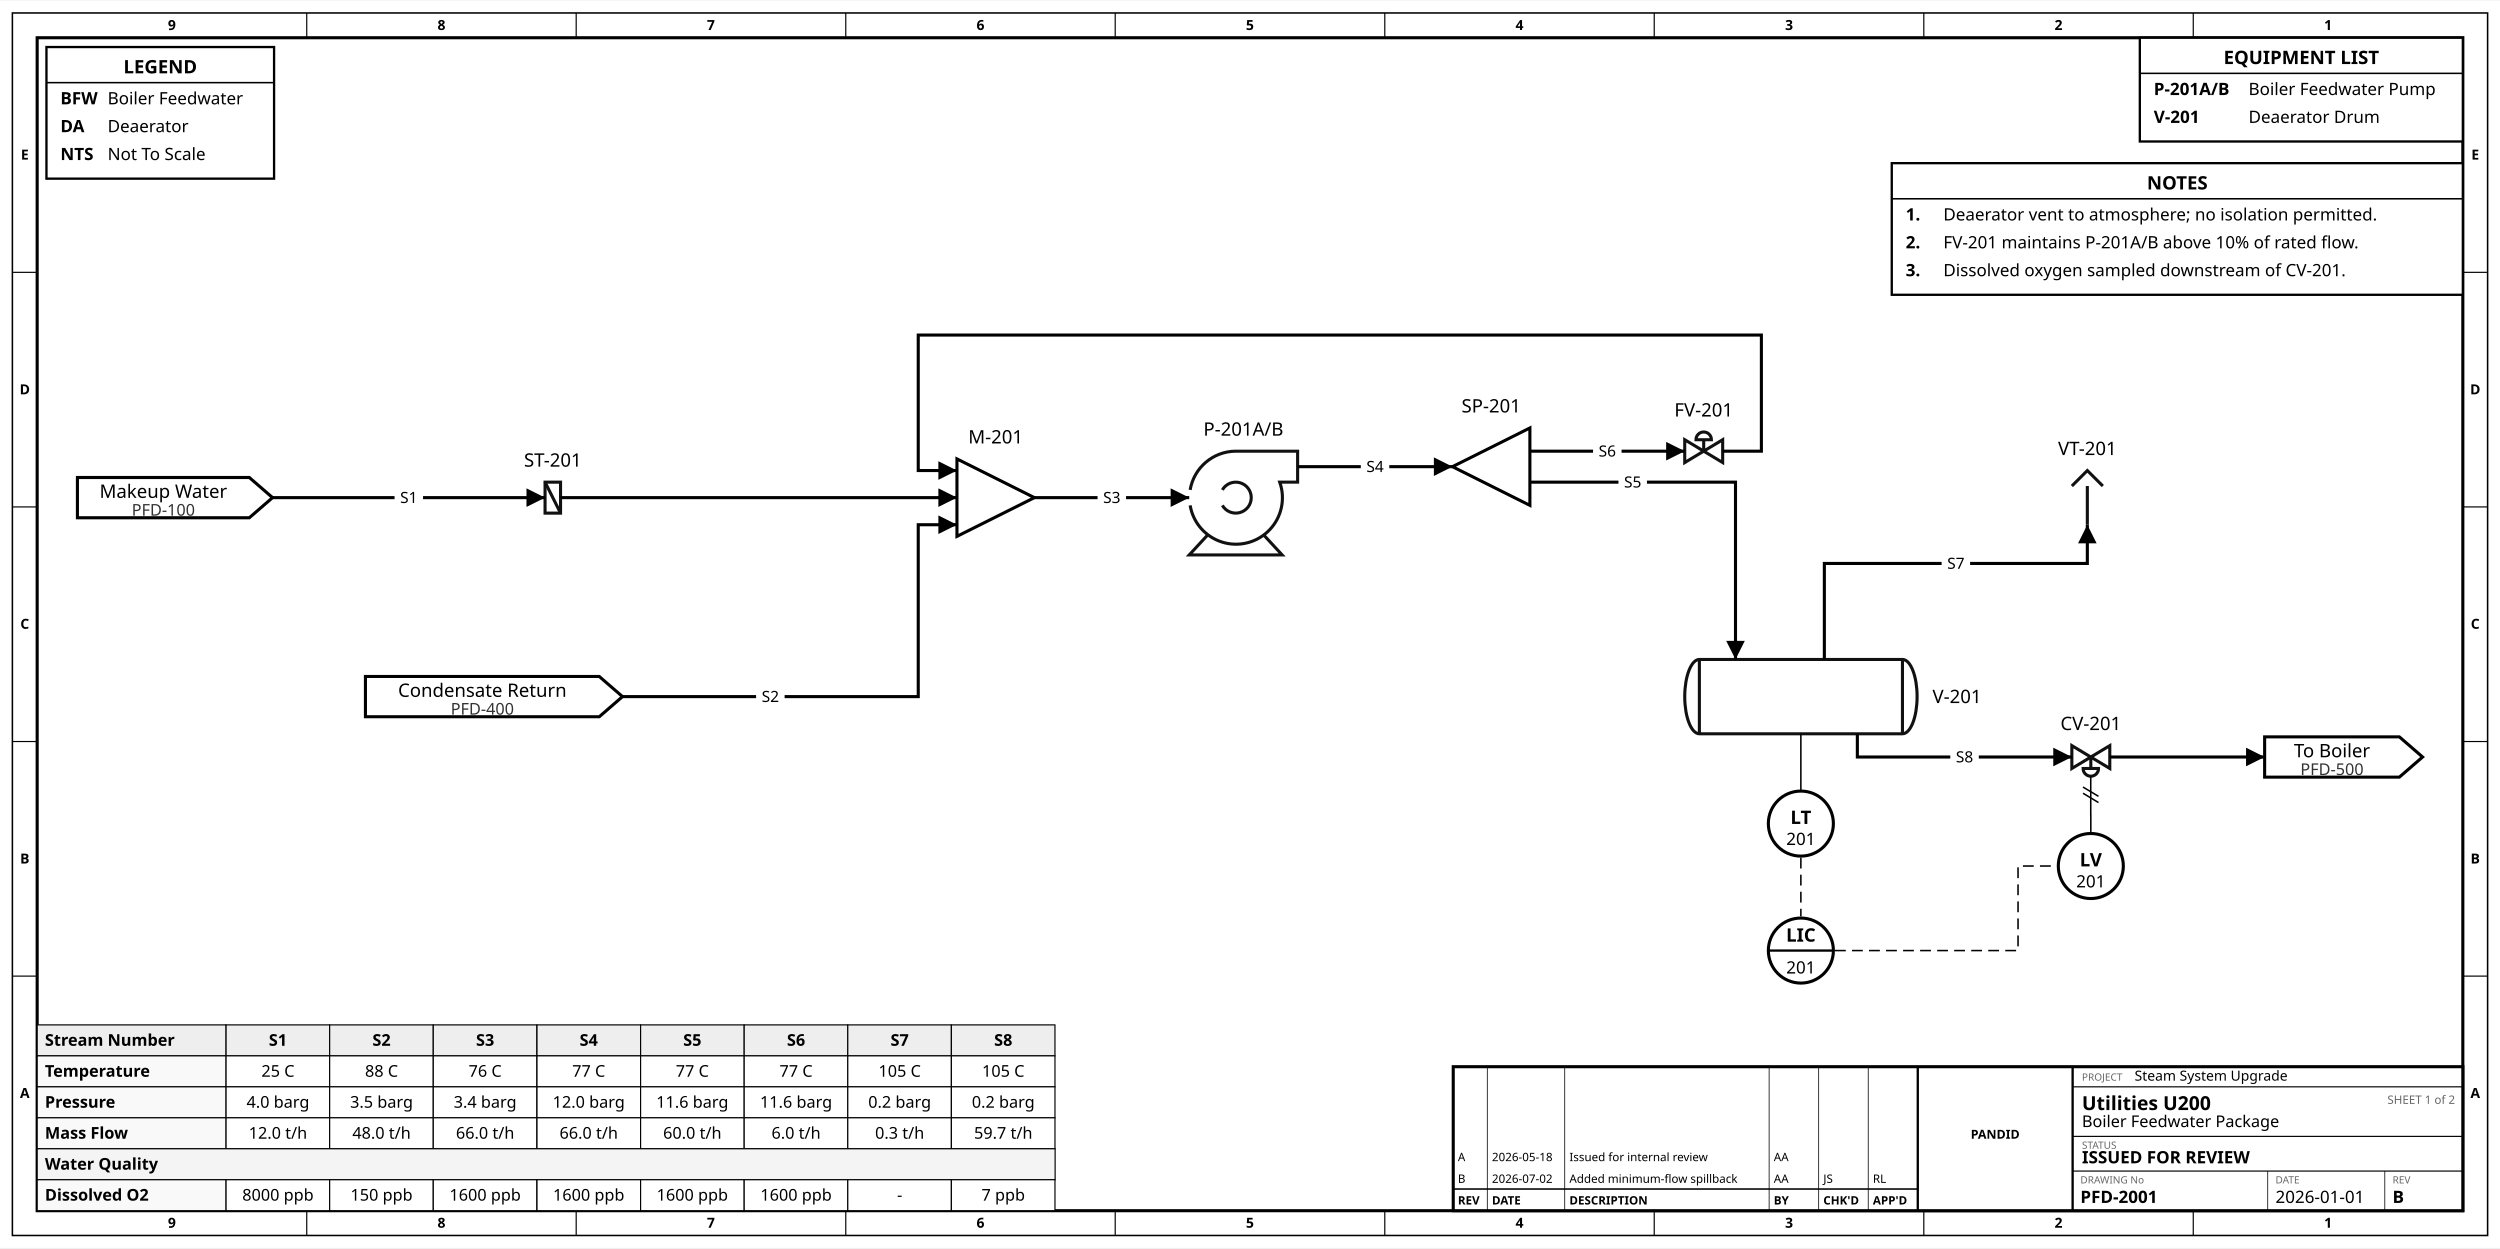
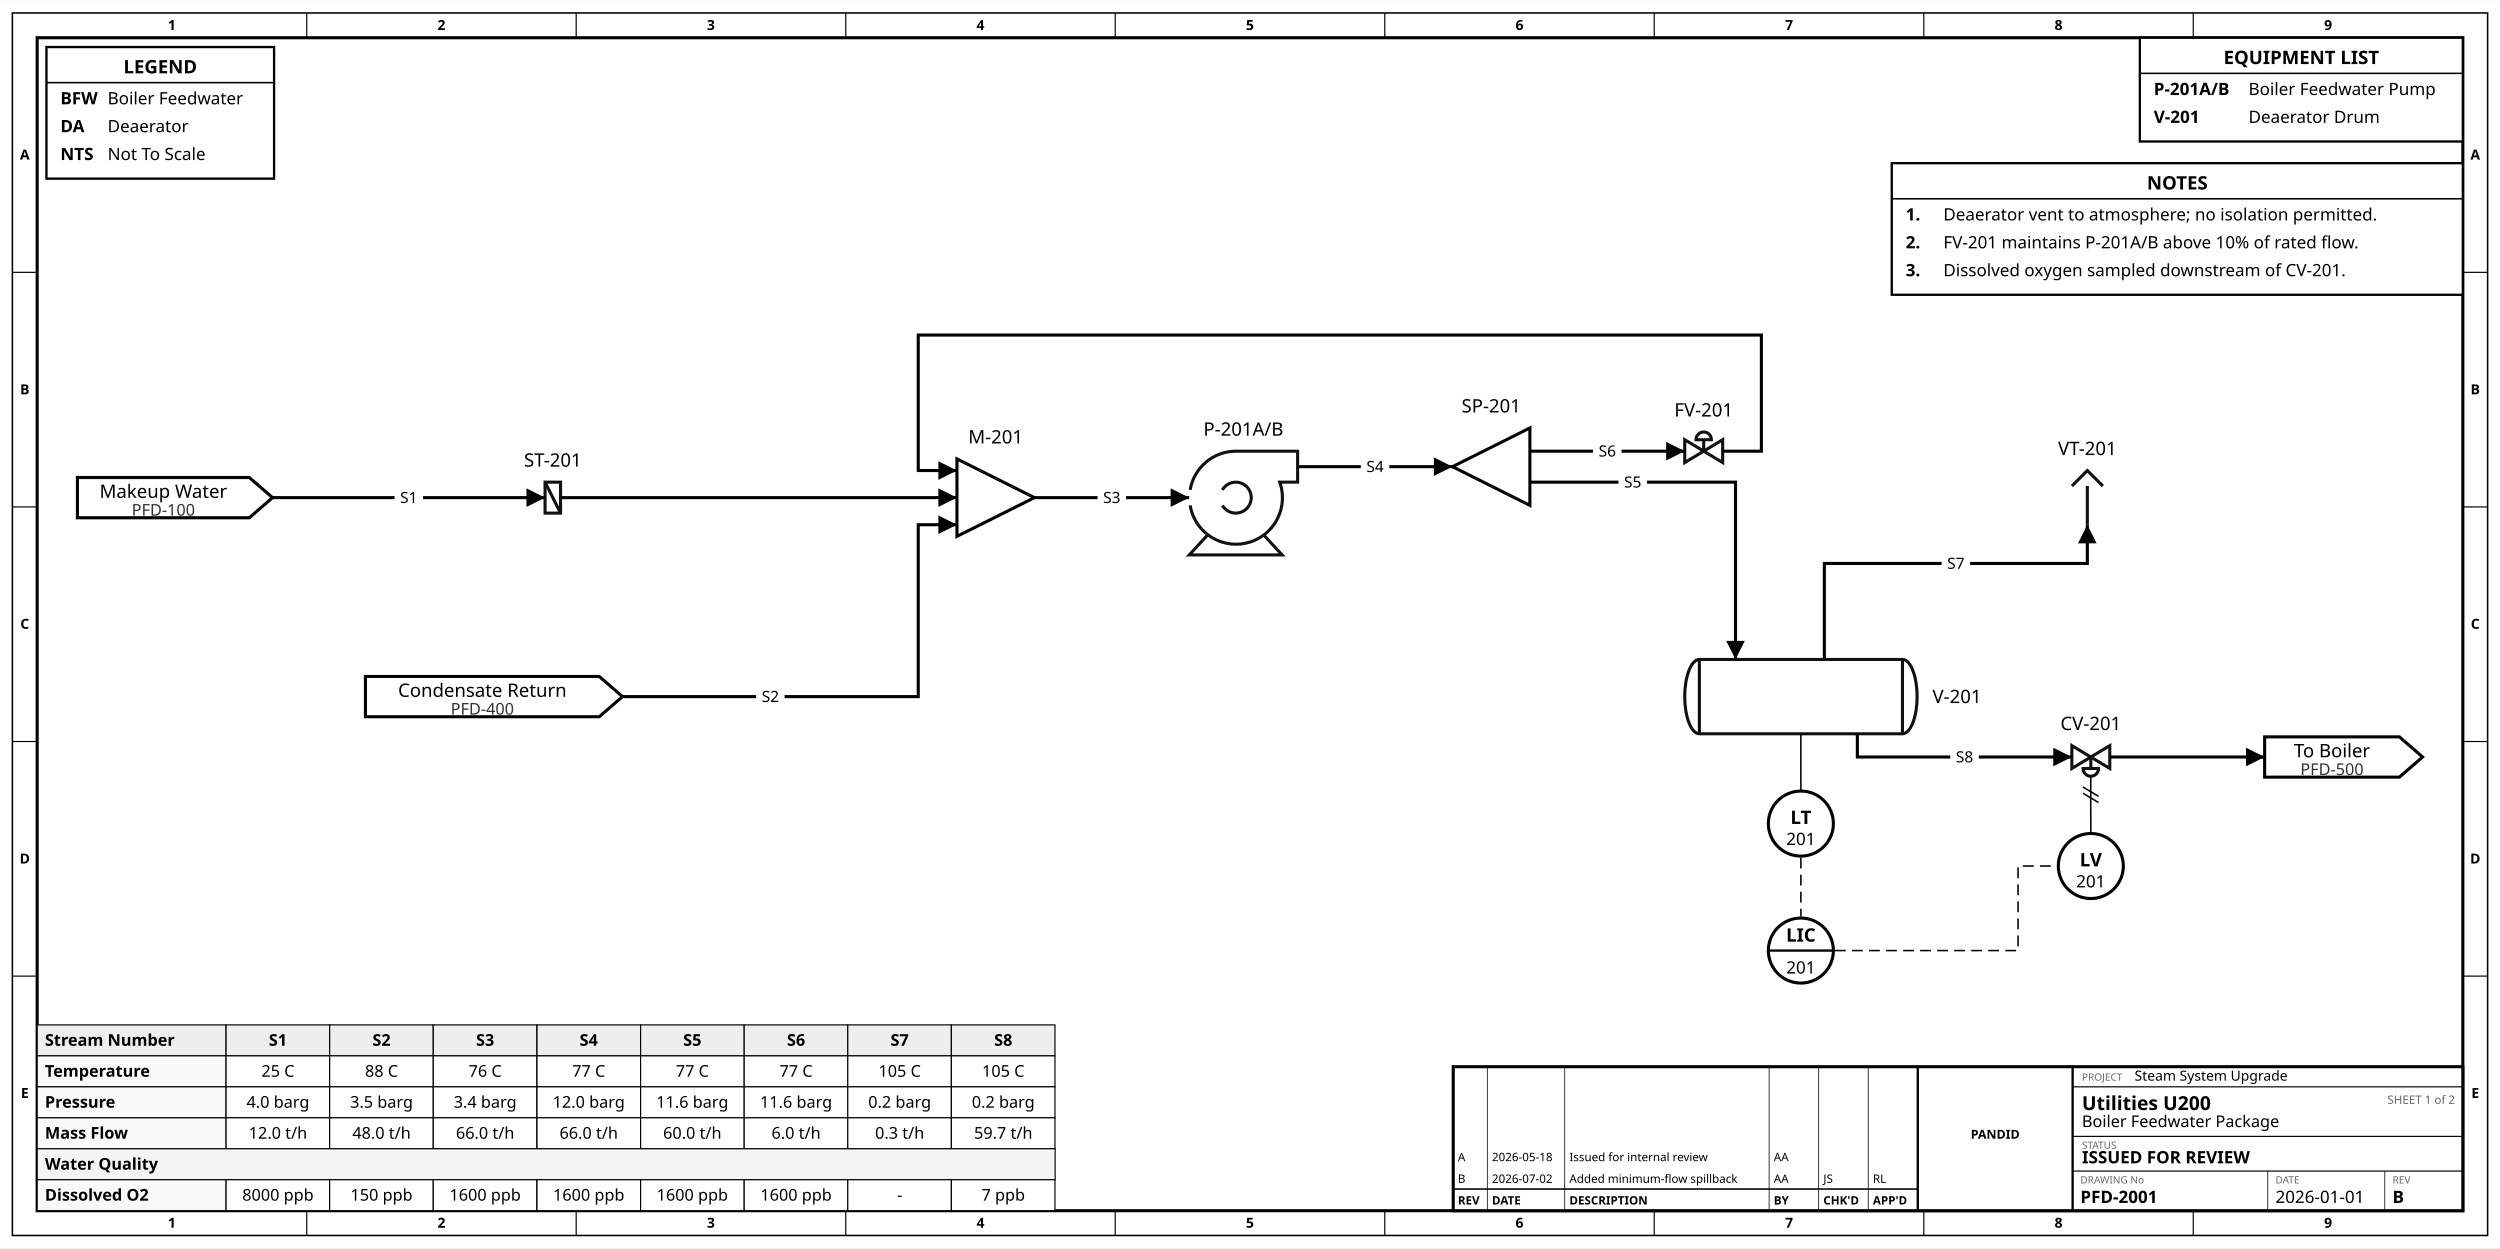
<svg xmlns="http://www.w3.org/2000/svg" width="1614" height="806" viewBox="-76.0 602.5 1614.5 805.5">
  <rect x="-76.0" y="602.5" width="1614.5" height="805.5" fill="white" />
  <rect x="-68.0" y="610.5" width="1598.5" height="789.5" fill="none" stroke="black" stroke-width="1" />
  <rect x="-52.0" y="626.5" width="1566.5" height="757.5" fill="none" stroke="black" stroke-width="2" />
-   <text x="35.0" y="621.5" font-family="sans-serif" font-size="9.0" text-anchor="middle" font-weight="bold" fill="black">9</text>
-   <text x="35.0" y="1395.0" font-family="sans-serif" font-size="9.0" text-anchor="middle" font-weight="bold" fill="black">9</text>
+   <text x="35.0" y="621.5" font-family="sans-serif" font-size="9.0" text-anchor="middle" font-weight="bold" fill="black">1</text>
+   <text x="35.0" y="1395.0" font-family="sans-serif" font-size="9.0" text-anchor="middle" font-weight="bold" fill="black">1</text>
  <line x1="122.1" y1="610.5" x2="122.1" y2="626.5" stroke="black" stroke-width="0.75" />
  <line x1="122.1" y1="1384.0" x2="122.1" y2="1400.0" stroke="black" stroke-width="0.75" />
-   <text x="209.1" y="621.5" font-family="sans-serif" font-size="9.0" text-anchor="middle" font-weight="bold" fill="black">8</text>
-   <text x="209.1" y="1395.0" font-family="sans-serif" font-size="9.0" text-anchor="middle" font-weight="bold" fill="black">8</text>
+   <text x="209.1" y="621.5" font-family="sans-serif" font-size="9.0" text-anchor="middle" font-weight="bold" fill="black">2</text>
+   <text x="209.1" y="1395.0" font-family="sans-serif" font-size="9.0" text-anchor="middle" font-weight="bold" fill="black">2</text>
  <line x1="296.1" y1="610.5" x2="296.1" y2="626.5" stroke="black" stroke-width="0.75" />
  <line x1="296.1" y1="1384.0" x2="296.1" y2="1400.0" stroke="black" stroke-width="0.75" />
-   <text x="383.1" y="621.5" font-family="sans-serif" font-size="9.0" text-anchor="middle" font-weight="bold" fill="black">7</text>
-   <text x="383.1" y="1395.0" font-family="sans-serif" font-size="9.0" text-anchor="middle" font-weight="bold" fill="black">7</text>
+   <text x="383.1" y="621.5" font-family="sans-serif" font-size="9.0" text-anchor="middle" font-weight="bold" fill="black">3</text>
+   <text x="383.1" y="1395.0" font-family="sans-serif" font-size="9.0" text-anchor="middle" font-weight="bold" fill="black">3</text>
  <line x1="470.2" y1="610.5" x2="470.2" y2="626.5" stroke="black" stroke-width="0.75" />
  <line x1="470.2" y1="1384.0" x2="470.2" y2="1400.0" stroke="black" stroke-width="0.75" />
-   <text x="557.2" y="621.5" font-family="sans-serif" font-size="9.0" text-anchor="middle" font-weight="bold" fill="black">6</text>
-   <text x="557.2" y="1395.0" font-family="sans-serif" font-size="9.0" text-anchor="middle" font-weight="bold" fill="black">6</text>
+   <text x="557.2" y="621.5" font-family="sans-serif" font-size="9.0" text-anchor="middle" font-weight="bold" fill="black">4</text>
+   <text x="557.2" y="1395.0" font-family="sans-serif" font-size="9.0" text-anchor="middle" font-weight="bold" fill="black">4</text>
  <line x1="644.2" y1="610.5" x2="644.2" y2="626.5" stroke="black" stroke-width="0.75" />
  <line x1="644.2" y1="1384.0" x2="644.2" y2="1400.0" stroke="black" stroke-width="0.75" />
  <text x="731.2" y="621.5" font-family="sans-serif" font-size="9.0" text-anchor="middle" font-weight="bold" fill="black">5</text>
  <text x="731.2" y="1395.0" font-family="sans-serif" font-size="9.0" text-anchor="middle" font-weight="bold" fill="black">5</text>
  <line x1="818.3" y1="610.5" x2="818.3" y2="626.5" stroke="black" stroke-width="0.75" />
  <line x1="818.3" y1="1384.0" x2="818.3" y2="1400.0" stroke="black" stroke-width="0.75" />
-   <text x="905.3" y="621.5" font-family="sans-serif" font-size="9.0" text-anchor="middle" font-weight="bold" fill="black">4</text>
-   <text x="905.3" y="1395.0" font-family="sans-serif" font-size="9.0" text-anchor="middle" font-weight="bold" fill="black">4</text>
+   <text x="905.3" y="621.5" font-family="sans-serif" font-size="9.0" text-anchor="middle" font-weight="bold" fill="black">6</text>
+   <text x="905.3" y="1395.0" font-family="sans-serif" font-size="9.0" text-anchor="middle" font-weight="bold" fill="black">6</text>
  <line x1="992.3" y1="610.5" x2="992.3" y2="626.5" stroke="black" stroke-width="0.75" />
  <line x1="992.3" y1="1384.0" x2="992.3" y2="1400.0" stroke="black" stroke-width="0.75" />
-   <text x="1079.4" y="621.5" font-family="sans-serif" font-size="9.0" text-anchor="middle" font-weight="bold" fill="black">3</text>
-   <text x="1079.4" y="1395.0" font-family="sans-serif" font-size="9.0" text-anchor="middle" font-weight="bold" fill="black">3</text>
+   <text x="1079.4" y="621.5" font-family="sans-serif" font-size="9.0" text-anchor="middle" font-weight="bold" fill="black">7</text>
+   <text x="1079.4" y="1395.0" font-family="sans-serif" font-size="9.0" text-anchor="middle" font-weight="bold" fill="black">7</text>
  <line x1="1166.4" y1="610.5" x2="1166.4" y2="626.5" stroke="black" stroke-width="0.75" />
  <line x1="1166.4" y1="1384.0" x2="1166.4" y2="1400.0" stroke="black" stroke-width="0.75" />
-   <text x="1253.4" y="621.5" font-family="sans-serif" font-size="9.0" text-anchor="middle" font-weight="bold" fill="black">2</text>
-   <text x="1253.4" y="1395.0" font-family="sans-serif" font-size="9.0" text-anchor="middle" font-weight="bold" fill="black">2</text>
+   <text x="1253.4" y="621.5" font-family="sans-serif" font-size="9.0" text-anchor="middle" font-weight="bold" fill="black">8</text>
+   <text x="1253.4" y="1395.0" font-family="sans-serif" font-size="9.0" text-anchor="middle" font-weight="bold" fill="black">8</text>
  <line x1="1340.4" y1="610.5" x2="1340.4" y2="626.5" stroke="black" stroke-width="0.75" />
  <line x1="1340.4" y1="1384.0" x2="1340.4" y2="1400.0" stroke="black" stroke-width="0.75" />
-   <text x="1427.5" y="621.5" font-family="sans-serif" font-size="9.0" text-anchor="middle" font-weight="bold" fill="black">1</text>
-   <text x="1427.5" y="1395.0" font-family="sans-serif" font-size="9.0" text-anchor="middle" font-weight="bold" fill="black">1</text>
-   <text x="-60.0" y="705.2" font-family="sans-serif" font-size="9.0" text-anchor="middle" font-weight="bold" fill="black">E</text>
-   <text x="1522.5" y="705.2" font-family="sans-serif" font-size="9.0" text-anchor="middle" font-weight="bold" fill="black">E</text>
+   <text x="1427.5" y="621.5" font-family="sans-serif" font-size="9.0" text-anchor="middle" font-weight="bold" fill="black">9</text>
+   <text x="1427.5" y="1395.0" font-family="sans-serif" font-size="9.0" text-anchor="middle" font-weight="bold" fill="black">9</text>
+   <text x="-60.0" y="705.2" font-family="sans-serif" font-size="9.0" text-anchor="middle" font-weight="bold" fill="black">A</text>
+   <text x="1522.5" y="705.2" font-family="sans-serif" font-size="9.0" text-anchor="middle" font-weight="bold" fill="black">A</text>
  <line x1="-68.0" y1="778.0" x2="-52.0" y2="778.0" stroke="black" stroke-width="0.75" />
  <line x1="1514.5" y1="778.0" x2="1530.5" y2="778.0" stroke="black" stroke-width="0.75" />
-   <text x="-60.0" y="856.8" font-family="sans-serif" font-size="9.0" text-anchor="middle" font-weight="bold" fill="black">D</text>
-   <text x="1522.5" y="856.8" font-family="sans-serif" font-size="9.0" text-anchor="middle" font-weight="bold" fill="black">D</text>
+   <text x="-60.0" y="856.8" font-family="sans-serif" font-size="9.0" text-anchor="middle" font-weight="bold" fill="black">B</text>
+   <text x="1522.5" y="856.8" font-family="sans-serif" font-size="9.0" text-anchor="middle" font-weight="bold" fill="black">B</text>
  <line x1="-68.0" y1="929.5" x2="-52.0" y2="929.5" stroke="black" stroke-width="0.75" />
  <line x1="1514.5" y1="929.5" x2="1530.5" y2="929.5" stroke="black" stroke-width="0.75" />
  <text x="-60.0" y="1008.2" font-family="sans-serif" font-size="9.0" text-anchor="middle" font-weight="bold" fill="black">C</text>
  <text x="1522.5" y="1008.2" font-family="sans-serif" font-size="9.0" text-anchor="middle" font-weight="bold" fill="black">C</text>
  <line x1="-68.0" y1="1081.0" x2="-52.0" y2="1081.0" stroke="black" stroke-width="0.75" />
  <line x1="1514.5" y1="1081.0" x2="1530.5" y2="1081.0" stroke="black" stroke-width="0.75" />
-   <text x="-60.0" y="1159.8" font-family="sans-serif" font-size="9.0" text-anchor="middle" font-weight="bold" fill="black">B</text>
-   <text x="1522.5" y="1159.8" font-family="sans-serif" font-size="9.0" text-anchor="middle" font-weight="bold" fill="black">B</text>
+   <text x="-60.0" y="1159.8" font-family="sans-serif" font-size="9.0" text-anchor="middle" font-weight="bold" fill="black">D</text>
+   <text x="1522.5" y="1159.8" font-family="sans-serif" font-size="9.0" text-anchor="middle" font-weight="bold" fill="black">D</text>
  <line x1="-68.0" y1="1232.5" x2="-52.0" y2="1232.5" stroke="black" stroke-width="0.75" />
  <line x1="1514.5" y1="1232.5" x2="1530.5" y2="1232.5" stroke="black" stroke-width="0.75" />
-   <text x="-60.0" y="1311.2" font-family="sans-serif" font-size="9.0" text-anchor="middle" font-weight="bold" fill="black">A</text>
-   <text x="1522.5" y="1311.2" font-family="sans-serif" font-size="9.0" text-anchor="middle" font-weight="bold" fill="black">A</text>
+   <text x="-60.0" y="1311.2" font-family="sans-serif" font-size="9.0" text-anchor="middle" font-weight="bold" fill="black">E</text>
+   <text x="1522.5" y="1311.2" font-family="sans-serif" font-size="9.0" text-anchor="middle" font-weight="bold" fill="black">E</text>
  <rect x="-46.0" y="632.5" width="147.0" height="85.0" fill="white" stroke="black" stroke-width="1.5" />
  <text x="27.5" y="649.5" font-family="sans-serif" font-size="12.0" text-anchor="middle" font-weight="bold" fill="black">LEGEND</text>
  <line x1="-46.0" y1="655.5" x2="101.0" y2="655.5" stroke="black" stroke-width="1" />
  <text x="-37.0" y="669.5" font-family="sans-serif" font-size="11.0" text-anchor="start" font-weight="bold" fill="black">BFW</text>
  <text x="-6.5" y="669.5" font-family="sans-serif" font-size="11.0" text-anchor="start" fill="black">Boiler Feedwater</text>
  <text x="-37.0" y="687.5" font-family="sans-serif" font-size="11.0" text-anchor="start" font-weight="bold" fill="black">DA</text>
  <text x="-6.5" y="687.5" font-family="sans-serif" font-size="11.0" text-anchor="start" fill="black">Deaerator</text>
  <text x="-37.0" y="705.5" font-family="sans-serif" font-size="11.0" text-anchor="start" font-weight="bold" fill="black">NTS</text>
  <text x="-6.5" y="705.5" font-family="sans-serif" font-size="11.0" text-anchor="start" fill="black">Not To Scale</text>
  <rect x="1305.9" y="626.5" width="208.6" height="67.0" fill="white" stroke="black" stroke-width="1.5" />
  <text x="1410.2" y="643.5" font-family="sans-serif" font-size="12.0" text-anchor="middle" font-weight="bold" fill="black">EQUIPMENT LIST</text>
  <line x1="1305.9" y1="649.5" x2="1514.5" y2="649.5" stroke="black" stroke-width="1" />
  <text x="1314.9" y="663.5" font-family="sans-serif" font-size="11.0" text-anchor="start" font-weight="bold" fill="black">P-201A/B</text>
  <text x="1376.1" y="663.5" font-family="sans-serif" font-size="11.0" text-anchor="start" fill="black">Boiler Feedwater Pump</text>
  <text x="1314.9" y="681.5" font-family="sans-serif" font-size="11.0" text-anchor="start" font-weight="bold" fill="black">V-201</text>
  <text x="1376.1" y="681.5" font-family="sans-serif" font-size="11.0" text-anchor="start" fill="black">Deaerator Drum</text>
  <rect x="1145.7" y="707.5" width="368.8" height="85.0" fill="white" stroke="black" stroke-width="1.5" />
  <text x="1330.1" y="724.5" font-family="sans-serif" font-size="12.0" text-anchor="middle" font-weight="bold" fill="black">NOTES</text>
  <line x1="1145.7" y1="730.5" x2="1514.5" y2="730.5" stroke="black" stroke-width="1" />
  <text x="1154.7" y="744.5" font-family="sans-serif" font-size="11.0" text-anchor="start" font-weight="bold" fill="black">1.</text>
  <text x="1179.0" y="744.5" font-family="sans-serif" font-size="11.0" text-anchor="start" fill="black">Deaerator vent to atmosphere; no isolation permitted.</text>
  <text x="1154.7" y="762.5" font-family="sans-serif" font-size="11.0" text-anchor="start" font-weight="bold" fill="black">2.</text>
  <text x="1179.0" y="762.5" font-family="sans-serif" font-size="11.0" text-anchor="start" fill="black">FV-201 maintains P-201A/B above 10% of rated flow.</text>
  <text x="1154.7" y="780.5" font-family="sans-serif" font-size="11.0" text-anchor="start" font-weight="bold" fill="black">3.</text>
  <text x="1179.0" y="780.5" font-family="sans-serif" font-size="11.0" text-anchor="start" fill="black">Dissolved oxygen sampled downstream of CV-201.</text>
  <g id="stream_table">
    <rect x="-52.0" y="1264.0" width="122.0" height="20.0" fill="#eee" stroke="black" stroke-width="0.75" />
    <text x="-47.0" y="1277.5" font-family="sans-serif" font-size="10.5" font-weight="bold" text-anchor="start">Stream Number</text>
    <rect x="70.0" y="1264.0" width="66.9" height="20.0" fill="#eee" stroke="black" stroke-width="0.75" />
    <text x="103.5" y="1277.5" font-family="sans-serif" font-size="10.5" font-weight="bold" text-anchor="middle">S1</text>
    <rect x="136.9" y="1264.0" width="66.9" height="20.0" fill="#eee" stroke="black" stroke-width="0.75" />
    <text x="170.4" y="1277.5" font-family="sans-serif" font-size="10.5" font-weight="bold" text-anchor="middle">S2</text>
    <rect x="203.8" y="1264.0" width="66.9" height="20.0" fill="#eee" stroke="black" stroke-width="0.75" />
    <text x="237.3" y="1277.5" font-family="sans-serif" font-size="10.5" font-weight="bold" text-anchor="middle">S3</text>
    <rect x="270.8" y="1264.0" width="66.9" height="20.0" fill="#eee" stroke="black" stroke-width="0.75" />
    <text x="304.2" y="1277.5" font-family="sans-serif" font-size="10.5" font-weight="bold" text-anchor="middle">S4</text>
    <rect x="337.7" y="1264.0" width="66.9" height="20.0" fill="#eee" stroke="black" stroke-width="0.75" />
    <text x="371.1" y="1277.5" font-family="sans-serif" font-size="10.5" font-weight="bold" text-anchor="middle">S5</text>
    <rect x="404.6" y="1264.0" width="66.9" height="20.0" fill="#eee" stroke="black" stroke-width="0.75" />
    <text x="438.1" y="1277.5" font-family="sans-serif" font-size="10.5" font-weight="bold" text-anchor="middle">S6</text>
    <rect x="471.5" y="1264.0" width="66.9" height="20.0" fill="#eee" stroke="black" stroke-width="0.75" />
    <text x="505.0" y="1277.5" font-family="sans-serif" font-size="10.5" font-weight="bold" text-anchor="middle">S7</text>
    <rect x="538.4" y="1264.0" width="66.9" height="20.0" fill="#eee" stroke="black" stroke-width="0.75" />
    <text x="571.9" y="1277.5" font-family="sans-serif" font-size="10.5" font-weight="bold" text-anchor="middle">S8</text>
    <rect x="-52.0" y="1284.0" width="122.0" height="20.0" fill="#f9f9f9" stroke="black" stroke-width="0.75" />
    <text x="-47.0" y="1297.5" font-family="sans-serif" font-size="10.5" font-weight="bold" text-anchor="start">Temperature</text>
    <rect x="70.0" y="1284.0" width="66.9" height="20.0" fill="white" stroke="black" stroke-width="0.75" />
    <text x="103.5" y="1297.5" font-family="sans-serif" font-size="10.5" text-anchor="middle">25 C</text>
    <rect x="136.9" y="1284.0" width="66.9" height="20.0" fill="white" stroke="black" stroke-width="0.75" />
    <text x="170.4" y="1297.5" font-family="sans-serif" font-size="10.5" text-anchor="middle">88 C</text>
    <rect x="203.8" y="1284.0" width="66.9" height="20.0" fill="white" stroke="black" stroke-width="0.75" />
    <text x="237.3" y="1297.5" font-family="sans-serif" font-size="10.5" text-anchor="middle">76 C</text>
    <rect x="270.8" y="1284.0" width="66.9" height="20.0" fill="white" stroke="black" stroke-width="0.75" />
    <text x="304.2" y="1297.5" font-family="sans-serif" font-size="10.5" text-anchor="middle">77 C</text>
    <rect x="337.7" y="1284.0" width="66.9" height="20.0" fill="white" stroke="black" stroke-width="0.75" />
    <text x="371.1" y="1297.5" font-family="sans-serif" font-size="10.5" text-anchor="middle">77 C</text>
    <rect x="404.6" y="1284.0" width="66.9" height="20.0" fill="white" stroke="black" stroke-width="0.75" />
    <text x="438.1" y="1297.5" font-family="sans-serif" font-size="10.5" text-anchor="middle">77 C</text>
    <rect x="471.5" y="1284.0" width="66.9" height="20.0" fill="white" stroke="black" stroke-width="0.75" />
    <text x="505.0" y="1297.5" font-family="sans-serif" font-size="10.5" text-anchor="middle">105 C</text>
    <rect x="538.4" y="1284.0" width="66.9" height="20.0" fill="white" stroke="black" stroke-width="0.75" />
    <text x="571.9" y="1297.5" font-family="sans-serif" font-size="10.5" text-anchor="middle">105 C</text>
    <rect x="-52.0" y="1304.0" width="122.0" height="20.0" fill="#f9f9f9" stroke="black" stroke-width="0.75" />
    <text x="-47.0" y="1317.5" font-family="sans-serif" font-size="10.5" font-weight="bold" text-anchor="start">Pressure</text>
    <rect x="70.0" y="1304.0" width="66.9" height="20.0" fill="white" stroke="black" stroke-width="0.75" />
    <text x="103.5" y="1317.5" font-family="sans-serif" font-size="10.5" text-anchor="middle">4.0 barg</text>
    <rect x="136.9" y="1304.0" width="66.9" height="20.0" fill="white" stroke="black" stroke-width="0.75" />
    <text x="170.4" y="1317.5" font-family="sans-serif" font-size="10.5" text-anchor="middle">3.5 barg</text>
    <rect x="203.8" y="1304.0" width="66.9" height="20.0" fill="white" stroke="black" stroke-width="0.75" />
    <text x="237.3" y="1317.5" font-family="sans-serif" font-size="10.5" text-anchor="middle">3.4 barg</text>
    <rect x="270.8" y="1304.0" width="66.9" height="20.0" fill="white" stroke="black" stroke-width="0.75" />
    <text x="304.2" y="1317.5" font-family="sans-serif" font-size="10.5" text-anchor="middle">12.0 barg</text>
    <rect x="337.7" y="1304.0" width="66.9" height="20.0" fill="white" stroke="black" stroke-width="0.75" />
    <text x="371.1" y="1317.5" font-family="sans-serif" font-size="10.5" text-anchor="middle">11.6 barg</text>
    <rect x="404.6" y="1304.0" width="66.9" height="20.0" fill="white" stroke="black" stroke-width="0.75" />
    <text x="438.1" y="1317.5" font-family="sans-serif" font-size="10.5" text-anchor="middle">11.6 barg</text>
    <rect x="471.5" y="1304.0" width="66.9" height="20.0" fill="white" stroke="black" stroke-width="0.75" />
    <text x="505.0" y="1317.5" font-family="sans-serif" font-size="10.5" text-anchor="middle">0.2 barg</text>
    <rect x="538.4" y="1304.0" width="66.9" height="20.0" fill="white" stroke="black" stroke-width="0.75" />
    <text x="571.9" y="1317.5" font-family="sans-serif" font-size="10.5" text-anchor="middle">0.2 barg</text>
    <rect x="-52.0" y="1324.0" width="122.0" height="20.0" fill="#f9f9f9" stroke="black" stroke-width="0.75" />
    <text x="-47.0" y="1337.5" font-family="sans-serif" font-size="10.5" font-weight="bold" text-anchor="start">Mass Flow</text>
    <rect x="70.0" y="1324.0" width="66.9" height="20.0" fill="white" stroke="black" stroke-width="0.75" />
    <text x="103.5" y="1337.5" font-family="sans-serif" font-size="10.5" text-anchor="middle">12.0 t/h</text>
    <rect x="136.9" y="1324.0" width="66.9" height="20.0" fill="white" stroke="black" stroke-width="0.75" />
    <text x="170.4" y="1337.5" font-family="sans-serif" font-size="10.5" text-anchor="middle">48.0 t/h</text>
    <rect x="203.8" y="1324.0" width="66.9" height="20.0" fill="white" stroke="black" stroke-width="0.75" />
    <text x="237.3" y="1337.5" font-family="sans-serif" font-size="10.5" text-anchor="middle">66.0 t/h</text>
    <rect x="270.8" y="1324.0" width="66.9" height="20.0" fill="white" stroke="black" stroke-width="0.75" />
    <text x="304.2" y="1337.5" font-family="sans-serif" font-size="10.5" text-anchor="middle">66.0 t/h</text>
    <rect x="337.7" y="1324.0" width="66.9" height="20.0" fill="white" stroke="black" stroke-width="0.75" />
    <text x="371.1" y="1337.5" font-family="sans-serif" font-size="10.5" text-anchor="middle">60.0 t/h</text>
    <rect x="404.6" y="1324.0" width="66.9" height="20.0" fill="white" stroke="black" stroke-width="0.75" />
    <text x="438.1" y="1337.5" font-family="sans-serif" font-size="10.5" text-anchor="middle">6.0 t/h</text>
    <rect x="471.5" y="1324.0" width="66.9" height="20.0" fill="white" stroke="black" stroke-width="0.75" />
    <text x="505.0" y="1337.5" font-family="sans-serif" font-size="10.5" text-anchor="middle">0.3 t/h</text>
    <rect x="538.4" y="1324.0" width="66.9" height="20.0" fill="white" stroke="black" stroke-width="0.75" />
    <text x="571.9" y="1337.5" font-family="sans-serif" font-size="10.5" text-anchor="middle">59.7 t/h</text>
    <rect x="-52.0" y="1344.0" width="657.4" height="20.0" fill="#f4f4f4" stroke="black" stroke-width="0.75" />
    <text x="-47.0" y="1357.5" font-family="sans-serif" font-size="10.5" font-weight="bold" text-anchor="start">Water Quality</text>
    <rect x="-52.0" y="1364.0" width="122.0" height="20.0" fill="#f9f9f9" stroke="black" stroke-width="0.75" />
    <text x="-47.0" y="1377.5" font-family="sans-serif" font-size="10.5" font-weight="bold" text-anchor="start">Dissolved O2</text>
    <rect x="70.0" y="1364.0" width="66.9" height="20.0" fill="white" stroke="black" stroke-width="0.75" />
    <text x="103.5" y="1377.5" font-family="sans-serif" font-size="10.5" text-anchor="middle">8000 ppb</text>
    <rect x="136.9" y="1364.0" width="66.9" height="20.0" fill="white" stroke="black" stroke-width="0.75" />
    <text x="170.4" y="1377.5" font-family="sans-serif" font-size="10.5" text-anchor="middle">150 ppb</text>
    <rect x="203.8" y="1364.0" width="66.9" height="20.0" fill="white" stroke="black" stroke-width="0.75" />
    <text x="237.3" y="1377.5" font-family="sans-serif" font-size="10.5" text-anchor="middle">1600 ppb</text>
    <rect x="270.8" y="1364.0" width="66.9" height="20.0" fill="white" stroke="black" stroke-width="0.75" />
    <text x="304.2" y="1377.5" font-family="sans-serif" font-size="10.5" text-anchor="middle">1600 ppb</text>
    <rect x="337.7" y="1364.0" width="66.9" height="20.0" fill="white" stroke="black" stroke-width="0.75" />
    <text x="371.1" y="1377.5" font-family="sans-serif" font-size="10.5" text-anchor="middle">1600 ppb</text>
    <rect x="404.6" y="1364.0" width="66.9" height="20.0" fill="white" stroke="black" stroke-width="0.75" />
    <text x="438.1" y="1377.5" font-family="sans-serif" font-size="10.5" text-anchor="middle">1600 ppb</text>
    <rect x="471.5" y="1364.0" width="66.9" height="20.0" fill="white" stroke="black" stroke-width="0.75" />
    <text x="505.0" y="1377.5" font-family="sans-serif" font-size="10.5" text-anchor="middle">-</text>
    <rect x="538.4" y="1364.0" width="66.9" height="20.0" fill="white" stroke="black" stroke-width="0.75" />
    <text x="571.9" y="1377.5" font-family="sans-serif" font-size="10.5" text-anchor="middle">7 ppb</text>
  </g>
  <rect x="862.5" y="1291.0" width="652.0" height="93.0" fill="white" stroke="black" stroke-width="2" />
  <line x1="1162.5" y1="1291.0" x2="1162.5" y2="1384.0" stroke="black" stroke-width="1.5" />
  <line x1="1262.5" y1="1291.0" x2="1262.5" y2="1384.0" stroke="black" stroke-width="1.5" />
  <line x1="862.5" y1="1370.0" x2="1162.5" y2="1370.0" stroke="black" stroke-width="1" />
  <line x1="884.5" y1="1291.0" x2="884.5" y2="1384.0" stroke="black" stroke-width="0.5" />
  <line x1="934.5" y1="1291.0" x2="934.5" y2="1384.0" stroke="black" stroke-width="0.5" />
  <line x1="1066.5" y1="1291.0" x2="1066.5" y2="1384.0" stroke="black" stroke-width="0.5" />
  <line x1="1098.5" y1="1291.0" x2="1098.5" y2="1384.0" stroke="black" stroke-width="0.5" />
  <line x1="1130.5" y1="1291.0" x2="1130.5" y2="1384.0" stroke="black" stroke-width="0.5" />
  <text x="865.5" y="1380.0" font-family="sans-serif" font-size="7.5" text-anchor="start" font-weight="bold" fill="black">REV</text>
  <text x="887.5" y="1380.0" font-family="sans-serif" font-size="7.5" text-anchor="start" font-weight="bold" fill="black">DATE</text>
  <text x="937.5" y="1380.0" font-family="sans-serif" font-size="7.5" text-anchor="start" font-weight="bold" fill="black">DESCRIPTION</text>
  <text x="1069.5" y="1380.0" font-family="sans-serif" font-size="7.5" text-anchor="start" font-weight="bold" fill="black">BY</text>
  <text x="1101.5" y="1380.0" font-family="sans-serif" font-size="7.5" text-anchor="start" font-weight="bold" fill="black">CHK'D</text>
  <text x="1133.5" y="1380.0" font-family="sans-serif" font-size="7.5" text-anchor="start" font-weight="bold" fill="black">APP'D</text>
  <text x="865.5" y="1366.0" font-family="sans-serif" font-size="7.5" text-anchor="start" fill="black">B</text>
  <text x="887.5" y="1366.0" font-family="sans-serif" font-size="7.5" text-anchor="start" fill="black">2026-07-02</text>
  <text x="937.5" y="1366.0" font-family="sans-serif" font-size="7.5" text-anchor="start" fill="black">Added minimum-flow spillback</text>
  <text x="1069.5" y="1366.0" font-family="sans-serif" font-size="7.5" text-anchor="start" fill="black">AA</text>
  <text x="1101.5" y="1366.0" font-family="sans-serif" font-size="7.5" text-anchor="start" fill="black">JS</text>
  <text x="1133.5" y="1366.0" font-family="sans-serif" font-size="7.5" text-anchor="start" fill="black">RL</text>
  <text x="865.5" y="1352.0" font-family="sans-serif" font-size="7.5" text-anchor="start" fill="black">A</text>
  <text x="887.5" y="1352.0" font-family="sans-serif" font-size="7.5" text-anchor="start" fill="black">2026-05-18</text>
  <text x="937.5" y="1352.0" font-family="sans-serif" font-size="7.5" text-anchor="start" fill="black">Issued for internal review</text>
  <text x="1069.5" y="1352.0" font-family="sans-serif" font-size="7.5" text-anchor="start" fill="black">AA</text>
  <text x="1101.5" y="1352.0" font-family="sans-serif" font-size="7.5" text-anchor="start" fill="black" />
  <text x="1133.5" y="1352.0" font-family="sans-serif" font-size="7.5" text-anchor="start" fill="black" />
  <text x="1212.5" y="1337.5" font-family="sans-serif" font-size="8.0" text-anchor="middle" font-weight="bold" fill="black">PANDID</text>
  <text x="1268.5" y="1300.0" font-family="sans-serif" font-size="6.5" text-anchor="start" fill="#666">PROJECT</text>
  <text x="1302.5" y="1300.0" font-family="sans-serif" font-size="9.0" text-anchor="start" fill="black">Steam System Upgrade</text>
  <line x1="1262.5" y1="1304.0" x2="1514.5" y2="1304.0" stroke="black" stroke-width="0.75" />
  <line x1="1262.5" y1="1336.0" x2="1514.5" y2="1336.0" stroke="black" stroke-width="0.75" />
  <line x1="1262.5" y1="1358.4" x2="1514.5" y2="1358.4" stroke="black" stroke-width="0.75" />
  <text x="1268.5" y="1319.0" font-family="sans-serif" font-size="12.5" text-anchor="start" font-weight="bold" fill="black">Utilities U200</text>
  <text x="1268.5" y="1330.0" font-family="sans-serif" font-size="10.5" text-anchor="start" fill="black">Boiler Feedwater Package</text>
  <text x="1509.5" y="1315.0" font-family="sans-serif" font-size="7.5" text-anchor="end" fill="#666">SHEET 1 of 2</text>
  <text x="1268.5" y="1344.0" font-family="sans-serif" font-size="6.5" text-anchor="start" fill="#666">STATUS</text>
  <text x="1268.5" y="1353.4" font-family="sans-serif" font-size="11.0" text-anchor="start" font-weight="bold" fill="black">ISSUED FOR REVIEW</text>
  <text x="1267.5" y="1366.4" font-family="sans-serif" font-size="6.5" text-anchor="start" fill="#666">DRAWING No</text>
  <text x="1267.5" y="1379.0" font-family="sans-serif" font-size="11.0" text-anchor="start" font-weight="bold" fill="black">PFD-2001</text>
  <line x1="1388.5" y1="1358.4" x2="1388.5" y2="1384.0" stroke="black" stroke-width="0.5" />
  <text x="1393.5" y="1366.4" font-family="sans-serif" font-size="6.5" text-anchor="start" fill="#666">DATE</text>
  <text x="1393.5" y="1379.0" font-family="sans-serif" font-size="11.0" text-anchor="start" fill="black">2026-01-01</text>
  <line x1="1464.1" y1="1358.4" x2="1464.1" y2="1384.0" stroke="black" stroke-width="0.5" />
  <text x="1469.1" y="1366.4" font-family="sans-serif" font-size="6.5" text-anchor="start" fill="#666">REV</text>
  <text x="1469.1" y="1379.0" font-family="sans-serif" font-size="11.0" text-anchor="start" font-weight="bold" fill="black">B</text>
  <defs>
    <marker id="arrow_black" viewBox="0 0 10 10" refX="10" refY="5" markerWidth="12" markerHeight="12" markerUnits="userSpaceOnUse" orient="auto-start-reverse">
      <path d="M 0 0 L 10 5 L 0 10 z" fill="black" />
    </marker>
    <symbol id="sym_fitting_strainer" viewBox="0 0 10.0 20.0" overflow="visible">
      <g transform="scale(0.25)">
        <rect x="0.0" y="0.0" width="40.0" height="80.0" fill="white" stroke="#111" stroke-width="8.0" />
        <path d="M 0.0 0.0 L 40.0 80.0" fill="none" stroke="#111" stroke-width="8.0" />
      </g>
    </symbol>
    <symbol id="sym_instrument" viewBox="0 0 44.0 44.0" overflow="visible">
      <circle cx="22" cy="22" r="21" fill="white" stroke="black" stroke-width="2" />
    </symbol>
    <symbol id="sym_instrument_panel" viewBox="0 0 44.0 44.0" overflow="visible">
      <circle cx="22" cy="22" r="21" fill="white" stroke="black" stroke-width="2" />
      <line x1="1" y1="22" x2="43" y2="22" stroke="black" stroke-width="1.5" />
    </symbol>
    <symbol id="sym_mixer" viewBox="0 0 50.0 50.0" overflow="visible">
      <polygon points="0,0 50,25 0,50" fill="none" stroke="black" stroke-width="2" />
    </symbol>
    <symbol id="sym_pump" viewBox="0 0 70.0 67.0" overflow="visible">
      <path d="M 12.0 54.0 L 0.0 67.0 L 60.0 67.0 L 48.0 54.0" fill="white" stroke="#111" stroke-width="2.0" />
      <path d="M 0.6 25.0 A 30.0 30.0 0.0 0 1 30.0 0.0 L 70.0 0.0 L 70.0 20.0 L 58.45 20.0 A 30.0 30.0 0.0 0 1 51.859 50.83 A 30.0 30.0 0.0 0 1 21.341 58.742 A 30.0 30.0 0.0 0 1 0.6 35.0" fill="white" stroke="#111" stroke-width="2.0" />
      <path d="M 21.4 25.0 A 10.0 10.0 0.0 1 1 21.4 35.0" fill="none" stroke="#111" stroke-width="2.0" />
    </symbol>
    <symbol id="sym_splitter" viewBox="0 0 50.0 50.0" overflow="visible">
      <polygon points="0,25 50,0 50,50" fill="none" stroke="black" stroke-width="2" />
    </symbol>
    <symbol id="sym_valve_control" viewBox="0 0 24.5 19.8" overflow="visible">
      <g transform="scale(0.25)">
        <path d="M 0.0 79.0 L 0.0 20.0 L 98.0 79.0 L 98.0 20.0 Z M 29.0 20.0 A 20.0 20.0 0.0 0 1 49.0 0.0 A 20.0 20.0 0.0 0 1 69.0 20.0 Z M 49.0 20.0 L 49.0 49.0" fill="white" stroke="#111" stroke-width="8.0" />
      </g>
    </symbol>
    <symbol id="sym_vent" viewBox="0 0 20.0 35.0" overflow="visible">
      <g transform="scale(0.25)">
        <path d="M 40.0 40.0 L 40.0 140.0 M 0.0 40.0 L 40.0 0.0 L 80.0 40.0" fill="none" stroke="#111" stroke-width="8.0" />
      </g>
    </symbol>
    <symbol id="sym_vessel_horizontal_s150x48" viewBox="0 0 150 48" overflow="visible">
      <path d="M 9.459 48 L 140.607 48 A 24 9.458 90 0 0 150.064 24 A 24 9.458 90 0 0 140.607 0 L 9.459 0 A 24 9.458 90 0 0 0.001 24 A 24 9.458 90 0 0 9.459 48 Z M 9.459 0 L 9.459 48 M 140.607 0 L 140.607 48" fill="white" stroke="#111" stroke-width="2" />
    </symbol>
  </defs>
  <g id="units">
    <polygon points="-26.0,910.5 85,910.5 100,923.5 85,936.5 -26.0,936.5" fill="transparent" stroke="black" stroke-width="2" />
    <text x="29.5" y="919.5" font-family="sans-serif" font-size="12" text-anchor="middle" dominant-baseline="middle">Makeup Water</text>
    <text x="29.5" y="931.5" font-family="sans-serif" font-size="10.5" text-anchor="middle" dominant-baseline="middle" fill="#333">PFD-100</text>
    <use href="#sym_fitting_strainer" x="276" y="913.5" width="10.0" height="20.0" />
    <polygon points="160.0,1039.0 311.0,1039.0 326.0,1052.0 311.0,1065.0 160.0,1065.0" fill="transparent" stroke="black" stroke-width="2" />
    <text x="235.5" y="1048.0" font-family="sans-serif" font-size="12" text-anchor="middle" dominant-baseline="middle">Condensate Return</text>
    <text x="235.5" y="1060.0" font-family="sans-serif" font-size="10.5" text-anchor="middle" dominant-baseline="middle" fill="#333">PFD-400</text>
    <use href="#sym_mixer" x="542" y="898.5" width="50.0" height="50.0" />
    <use href="#sym_pump" x="692" y="893.5" width="70.0" height="67.0" />
    <use href="#sym_splitter" x="862" y="878.5" width="50.0" height="50.0" />
    <use href="#sym_valve_control" x="1012" y="881.1" width="24.5" height="19.8" />
    <use href="#sym_vessel_horizontal_s150x48" x="1012" y="1028" width="150" height="48" />
    <use href="#sym_vent" x="1262" y="906" width="20.0" height="35.0" />
    <use href="#sym_valve_control" x="1262" y="1083.6" width="24.5" height="19.8" transform="translate(0, 2187) scale(1, -1)" />
    <polygon points="1386.5,1078.0 1473.5,1078.0 1488.5,1091.0 1473.5,1104.0 1386.5,1104.0" fill="transparent" stroke="black" stroke-width="2" />
    <text x="1430.0" y="1087.0" font-family="sans-serif" font-size="12" text-anchor="middle" dominant-baseline="middle">To Boiler</text>
    <text x="1430.0" y="1099.0" font-family="sans-serif" font-size="10.5" text-anchor="middle" dominant-baseline="middle" fill="#333">PFD-500</text>
  </g>
  <g id="streams">
    <path d="M 100.0,923.5 L 276.0,923.5" fill="none" stroke="black" stroke-width="2" marker-end="url(#arrow_black)" />
    <path d="M 286.0,923.5 L 542.0,923.5" fill="none" stroke="black" stroke-width="2" marker-end="url(#arrow_black)" />
    <path d="M 326.0,1052.0 L 517.0,1052.0 L 517.0,941.0 L 542.0,941.0" fill="none" stroke="black" stroke-width="2" marker-end="url(#arrow_black)" />
    <path d="M 592.0,923.5 L 692.0,923.5" fill="none" stroke="black" stroke-width="2" marker-end="url(#arrow_black)" />
    <path d="M 762.0,903.5 L 862.0,903.5" fill="none" stroke="black" stroke-width="2" marker-end="url(#arrow_black)" />
    <path d="M 912.0,913.5 L 1044.787,913.5 L 1044.787,1028.0" fill="none" stroke="black" stroke-width="2" marker-end="url(#arrow_black)" />
    <path d="M 912.0,893.5 L 1012.0,893.5" fill="none" stroke="black" stroke-width="2" marker-end="url(#arrow_black)" />
    <path d="M 1036.5,893.5 L 1061.5,893.5 L 1061.5,818.5 L 517.0,818.5 L 517.0,906.0 L 542.0,906.0" fill="none" stroke="black" stroke-width="2" marker-end="url(#arrow_black)" />
    <path d="M 1102.164,1028.0 L 1102.164,966.0 L 1272.0,966.0 L 1272.0,941.0" fill="none" stroke="black" stroke-width="2" marker-end="url(#arrow_black)" />
    <path d="M 1123.475,1076.0 L 1123.475,1091.0 L 1262.0,1091.0" fill="none" stroke="black" stroke-width="2" marker-end="url(#arrow_black)" />
    <path d="M 1286.5,1091.0 L 1386.5,1091.0" fill="none" stroke="black" stroke-width="2" marker-end="url(#arrow_black)" />
    <path d="M 1087.0,1156.0 L 1087.0,1194.0" fill="none" stroke="black" stroke-width="1" stroke-dasharray="7,4" />
    <path d="M 1109.0,1216.0 L 1227.25,1216.0 L 1227.25,1161.4 L 1252.25,1161.4" fill="none" stroke="black" stroke-width="1" stroke-dasharray="7,4" />
    <path d="M 1274.25,1139.4 L 1274.25,1128.4 L 1274.2,1128.4 L 1274.2,1103.4" fill="none" stroke="black" stroke-width="1" />
    <line x1="1269.2" y1="1110.4" x2="1279.2" y2="1116.4" stroke="black" stroke-width="1" />
    <line x1="1269.2" y1="1114.4" x2="1279.2" y2="1120.4" stroke="black" stroke-width="1" />
    <rect x="178.8" y="917.0" width="18.4" height="13.0" fill="white" />
    <text x="188.0" y="923.5" font-family="sans-serif" font-size="10" text-anchor="middle" dominant-baseline="middle" fill="black">S1</text>
    <rect x="412.3" y="1045.5" width="18.4" height="13.0" fill="white" />
    <text x="421.5" y="1052.0" font-family="sans-serif" font-size="10" text-anchor="middle" dominant-baseline="middle" fill="black">S2</text>
    <rect x="632.8" y="917.0" width="18.4" height="13.0" fill="white" />
    <text x="642.0" y="923.5" font-family="sans-serif" font-size="10" text-anchor="middle" dominant-baseline="middle" fill="black">S3</text>
    <rect x="802.8" y="897.0" width="18.4" height="13.0" fill="white" />
    <text x="812.0" y="903.5" font-family="sans-serif" font-size="10" text-anchor="middle" dominant-baseline="middle" fill="black">S4</text>
    <rect x="969.2" y="907.0" width="18.4" height="13.0" fill="white" />
    <text x="978.4" y="913.5" font-family="sans-serif" font-size="10" text-anchor="middle" dominant-baseline="middle" fill="black">S5</text>
    <rect x="952.8" y="887.0" width="18.4" height="13.0" fill="white" />
    <text x="962.0" y="893.5" font-family="sans-serif" font-size="10" text-anchor="middle" dominant-baseline="middle" fill="black">S6</text>
    <rect x="1177.9" y="959.5" width="18.4" height="13.0" fill="white" />
    <text x="1187.1" y="966.0" font-family="sans-serif" font-size="10" text-anchor="middle" dominant-baseline="middle" fill="black">S7</text>
    <rect x="1183.5" y="1084.5" width="18.4" height="13.0" fill="white" />
    <text x="1192.7" y="1091.0" font-family="sans-serif" font-size="10" text-anchor="middle" dominant-baseline="middle" fill="black">S8</text>
  </g>
  <g id="instrument_taps">
    <line x1="1087" y1="1076" x2="1087" y2="1134" stroke="black" stroke-width="1" />
  </g>
  <g id="instruments">
    <use href="#sym_instrument" x="1065" y="1112" width="44.0" height="44.0" />
    <text x="1087.0" y="1130.0" font-family="sans-serif" font-size="12" font-weight="bold" text-anchor="middle" dominant-baseline="middle">LT</text>
    <text x="1087.0" y="1144.0" font-family="sans-serif" font-size="11" text-anchor="middle" dominant-baseline="middle">201</text>
    <use href="#sym_instrument_panel" x="1065" y="1194" width="44.0" height="44.0" />
    <text x="1087.0" y="1206.0" font-family="sans-serif" font-size="12" font-weight="bold" text-anchor="middle" dominant-baseline="middle">LIC</text>
    <text x="1087.0" y="1227.0" font-family="sans-serif" font-size="11" text-anchor="middle" dominant-baseline="middle">201</text>
    <use href="#sym_instrument" x="1252.25" y="1139.4" width="44.0" height="44.0" />
    <text x="1274.25" y="1157.4" font-family="sans-serif" font-size="12" font-weight="bold" text-anchor="middle" dominant-baseline="middle">LV</text>
    <text x="1274.25" y="1171.4" font-family="sans-serif" font-size="11" text-anchor="middle" dominant-baseline="middle">201</text>
  </g>
  <g id="unit_labels">
    <rect x="257.2" y="891.5" width="47.6" height="15.0" fill="white" />
    <text x="281.0" y="903.5" font-family="sans-serif" font-size="12" text-anchor="middle" dominant-baseline="baseline">ST-201</text>
    <rect x="546.5" y="876.5" width="41.0" height="15.0" fill="white" />
    <text x="567.0" y="888.5" font-family="sans-serif" font-size="12" text-anchor="middle" dominant-baseline="baseline">M-201</text>
    <rect x="696.6" y="871.5" width="60.8" height="15.0" fill="white" />
    <text x="727.0" y="883.5" font-family="sans-serif" font-size="12" text-anchor="middle" dominant-baseline="baseline">P-201A/B</text>
    <rect x="863.2" y="856.5" width="47.6" height="15.0" fill="white" />
    <text x="887.0" y="868.5" font-family="sans-serif" font-size="12" text-anchor="middle" dominant-baseline="baseline">SP-201</text>
    <rect x="1000.5" y="859.1" width="47.6" height="15.0" fill="white" />
    <text x="1024.25" y="871.1" font-family="sans-serif" font-size="12" text-anchor="middle" dominant-baseline="baseline">FV-201</text>
    <rect x="1172.0" y="1044.5" width="41.0" height="15.0" fill="white" />
    <text x="1172.0" y="1052.0" font-family="sans-serif" font-size="12" text-anchor="start" dominant-baseline="middle">V-201</text>
    <rect x="1248.2" y="884.0" width="47.6" height="15.0" fill="white" />
    <text x="1272.0" y="896.0" font-family="sans-serif" font-size="12" text-anchor="middle" dominant-baseline="baseline">VT-201</text>
    <rect x="1250.5" y="1061.6" width="47.6" height="15.0" fill="white" />
    <text x="1274.25" y="1073.6" font-family="sans-serif" font-size="12" text-anchor="middle" dominant-baseline="baseline">CV-201</text>
  </g>
</svg>
